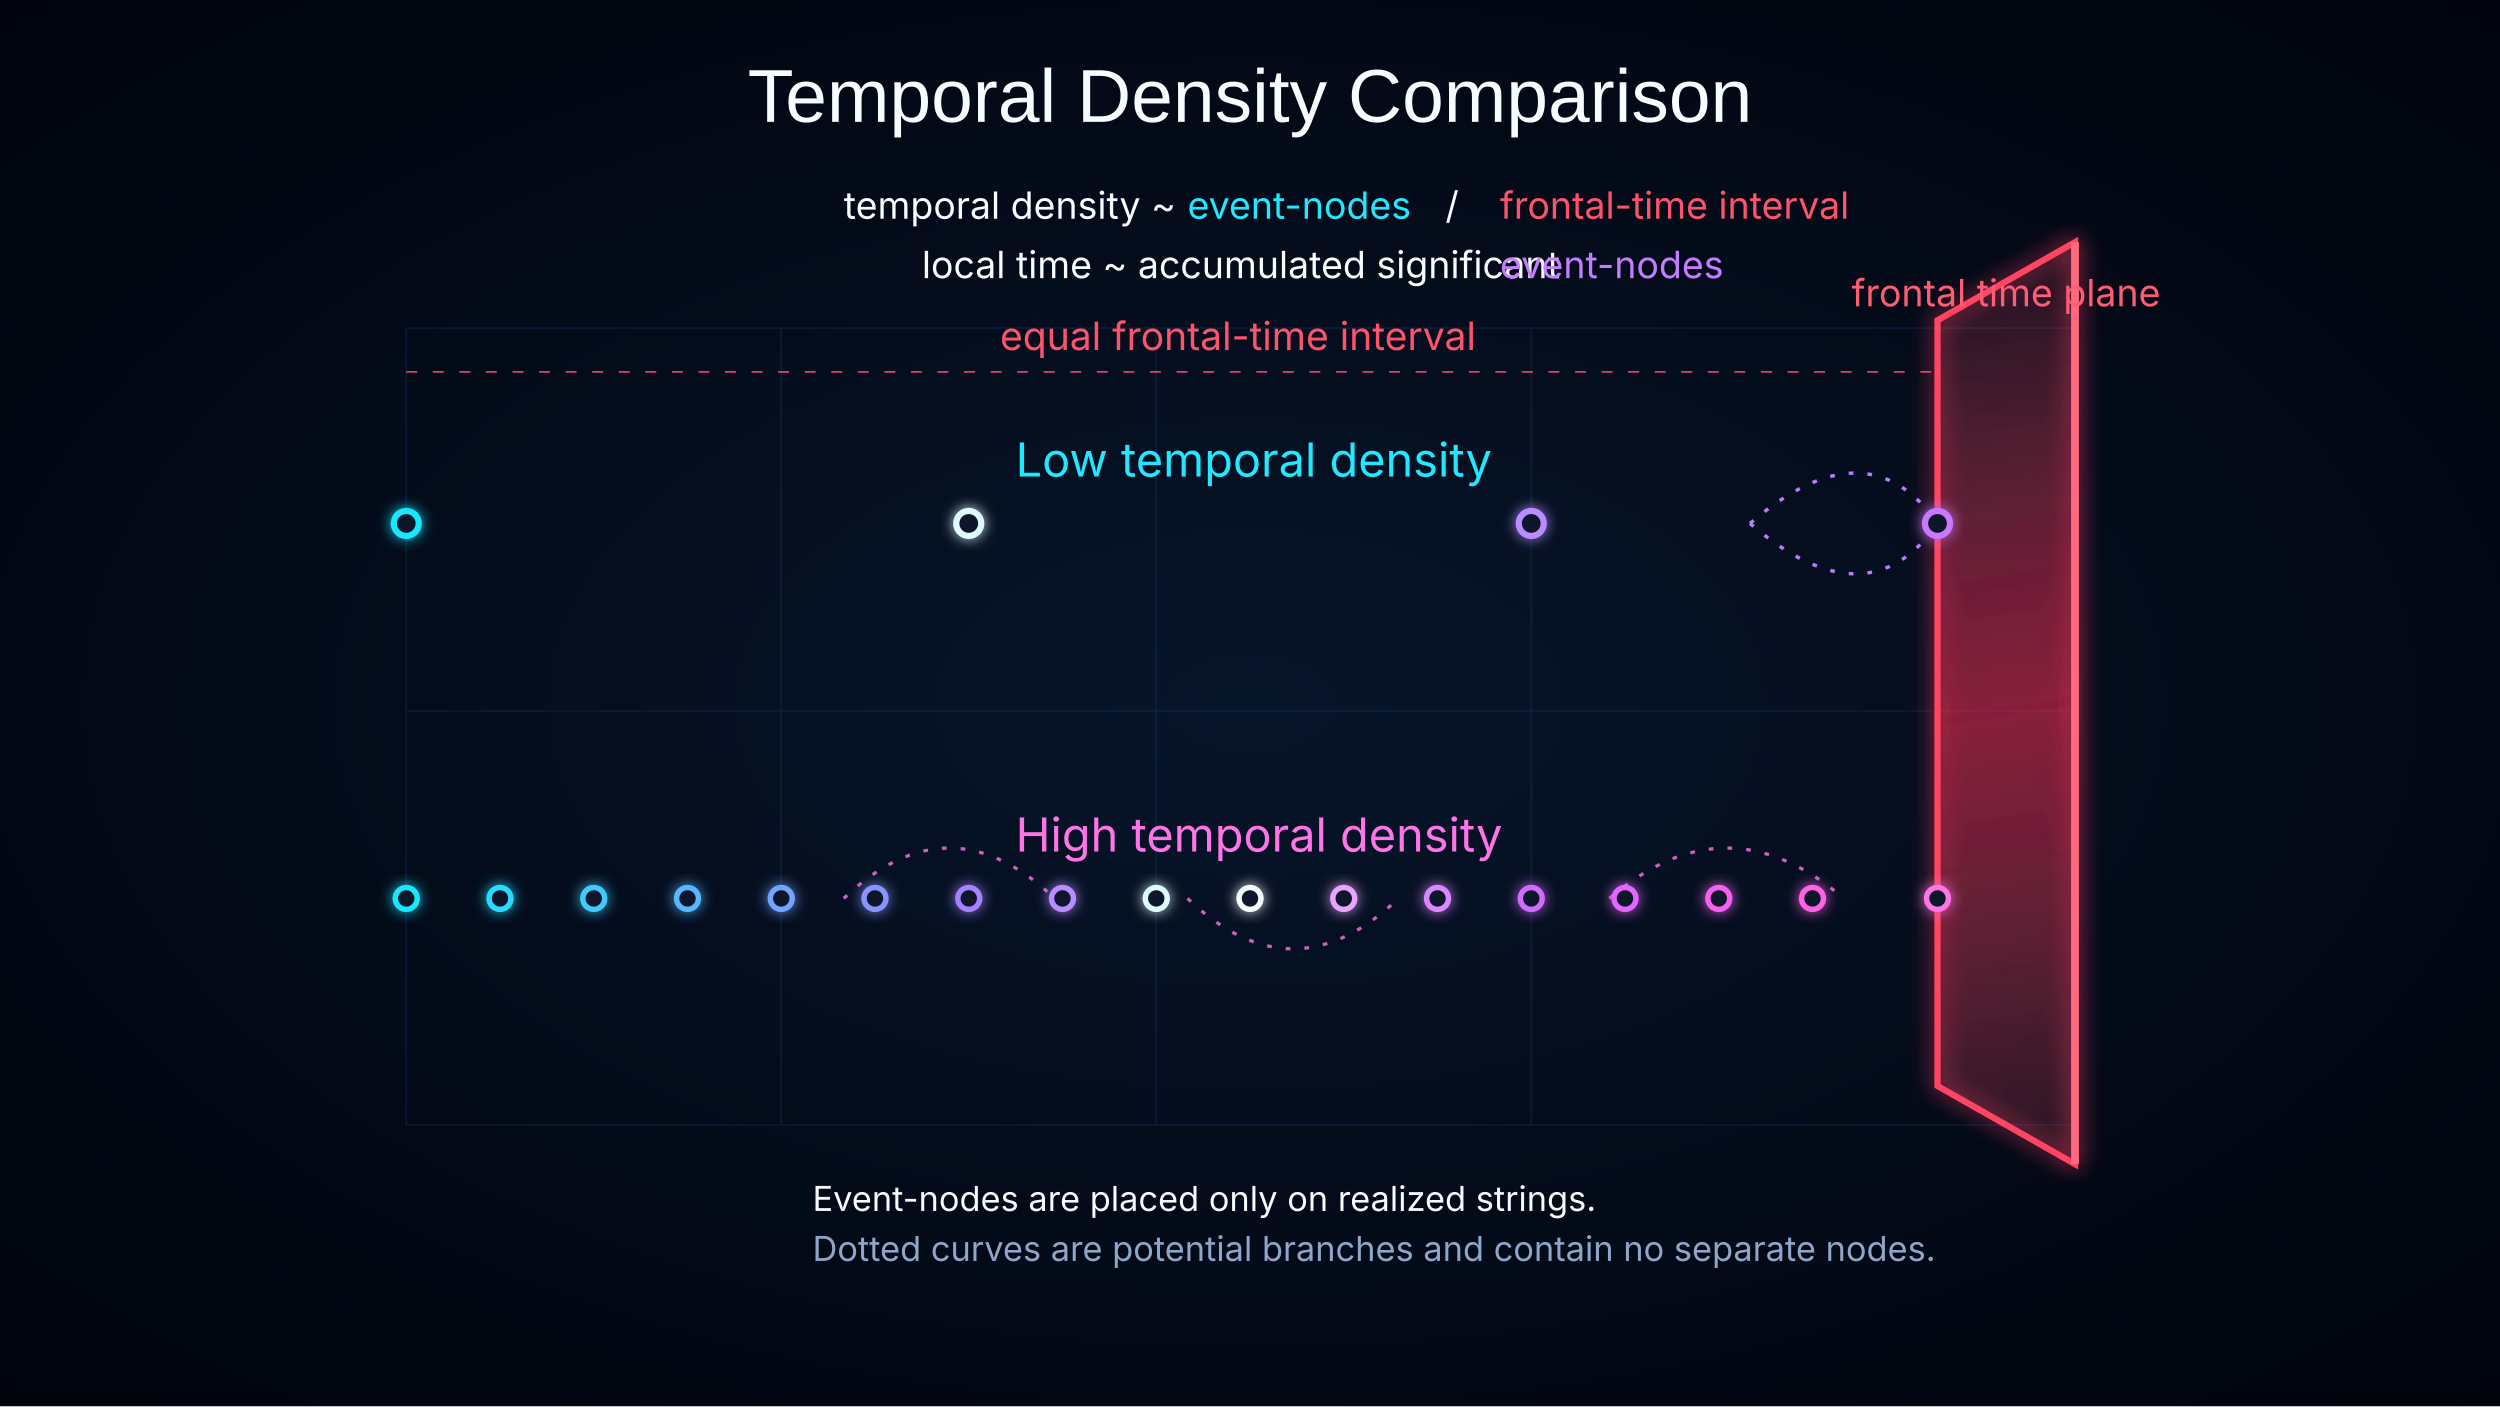
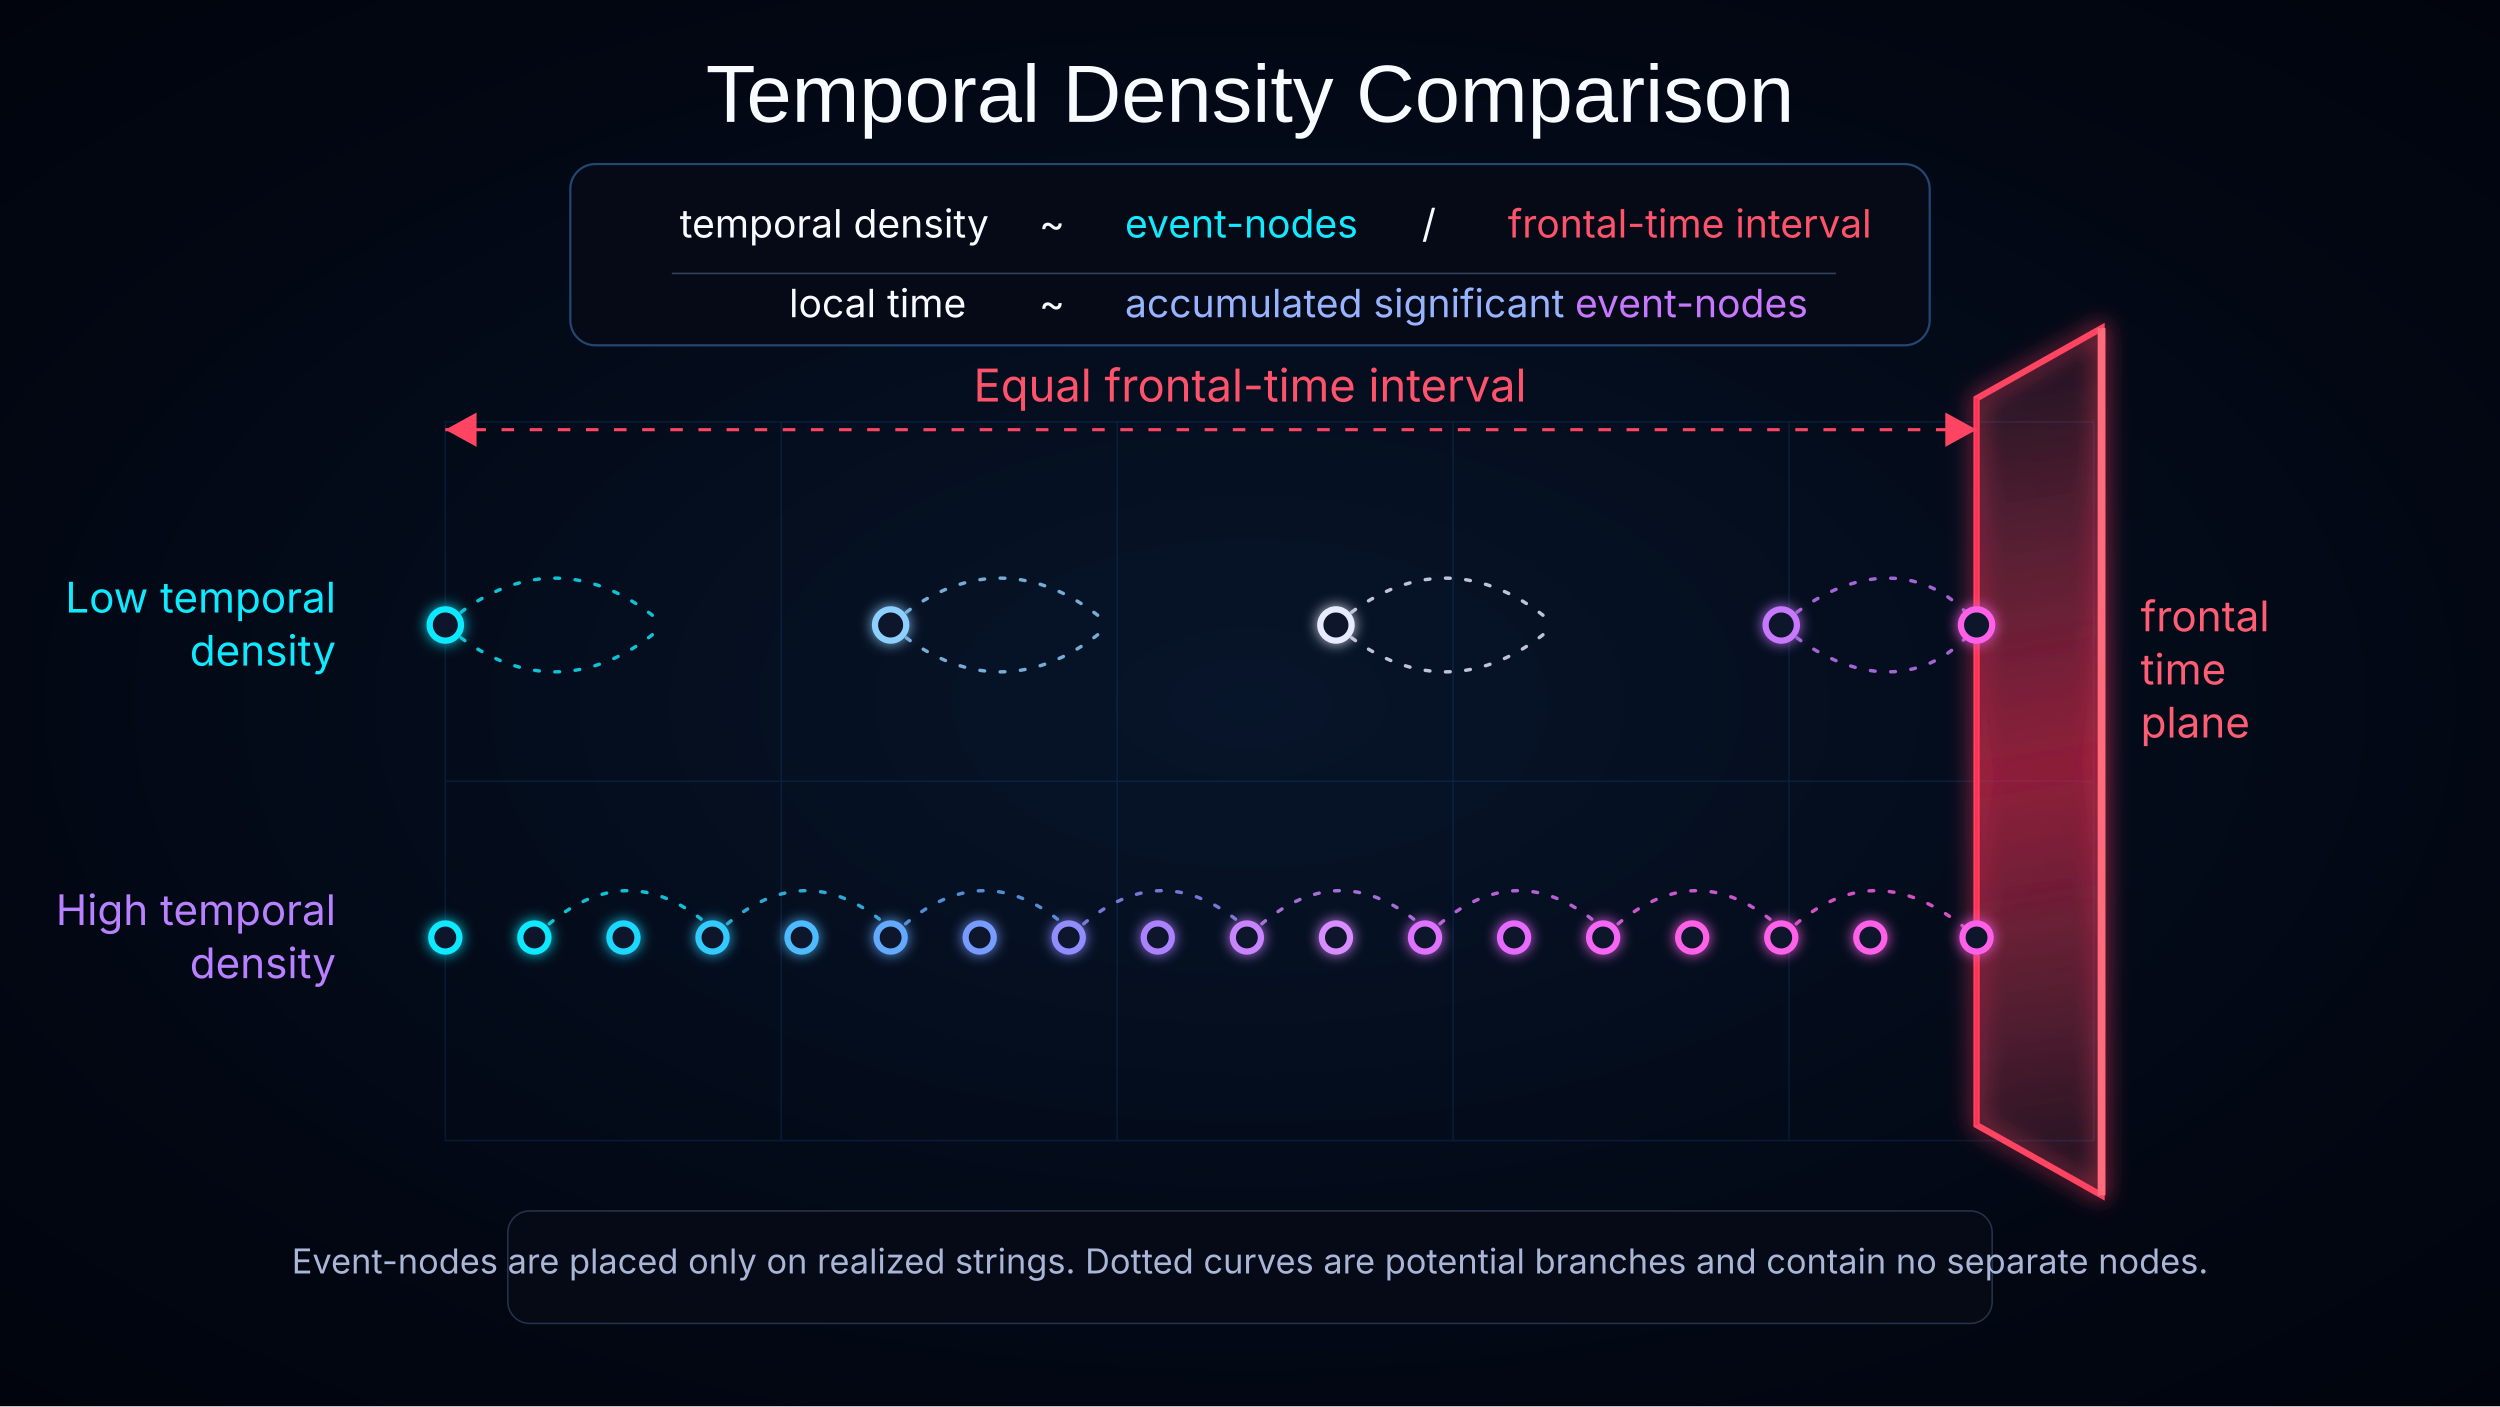
<svg xmlns="http://www.w3.org/2000/svg" viewBox="0 0 1600 900" role="img" aria-labelledby="title desc">
  <defs>
    <radialGradient id="bg" cx="50%" cy="50%" r="80%">
      <stop offset="0" stop-color="#07152a" />
-       <stop offset="0.65" stop-color="#020713" />
+       <stop offset="0.62" stop-color="#020713" />
      <stop offset="1" stop-color="#00030a" />
    </radialGradient>
-     <linearGradient id="low" x1="260" y1="335" x2="1240" y2="335" gradientUnits="userSpaceOnUse">
-       <stop offset="0" stop-color="#16e8ff" />
-       <stop offset="0.55" stop-color="#f8fbff" />
-       <stop offset="1" stop-color="#ba74ff" />
+     <linearGradient id="lowLine" x1="285" y1="400" x2="1230" y2="400" gradientUnits="userSpaceOnUse">
+       <stop offset="0" stop-color="#0eeaff" />
+       <stop offset="0.5" stop-color="#f8fbff" />
+       <stop offset="1" stop-color="#c778ff" />
    </linearGradient>
-     <linearGradient id="high" x1="260" y1="575" x2="1240" y2="575" gradientUnits="userSpaceOnUse">
-       <stop offset="0" stop-color="#16e8ff" />
-       <stop offset="0.5" stop-color="#f8fbff" />
-       <stop offset="1" stop-color="#ff62e6" />
+     <linearGradient id="highLine" x1="285" y1="600" x2="1230" y2="600" gradientUnits="userSpaceOnUse">
+       <stop offset="0" stop-color="#0eeaff" />
+       <stop offset="0.5" stop-color="#b9c9ff" />
+       <stop offset="1" stop-color="#ff60e8" />
    </linearGradient>
-     <linearGradient id="plane" x1="1240" y1="170" x2="1330" y2="740" gradientUnits="userSpaceOnUse">
-       <stop offset="0" stop-color="#ff6076" stop-opacity="0.06" />
-       <stop offset="0.5" stop-color="#ff244b" stop-opacity="0.33" />
-       <stop offset="1" stop-color="#ff6076" stop-opacity="0.08" />
+     <linearGradient id="planeFill" x1="1265" y1="230" x2="1345" y2="735" gradientUnits="userSpaceOnUse">
+       <stop offset="0" stop-color="#ff6578" stop-opacity="0.06" />
+       <stop offset="0.52" stop-color="#ff2149" stop-opacity="0.34" />
+       <stop offset="1" stop-color="#ff6578" stop-opacity="0.08" />
    </linearGradient>
-     <filter id="glow" x="-60%" y="-60%" width="220%" height="220%">
-       <feGaussianBlur stdDeviation="4" result="b" />
+     <filter id="lineGlow" x="-40%" y="-50%" width="180%" height="200%">
+       <feGaussianBlur stdDeviation="3" result="blur" />
      <feMerge>
-         <feMergeNode in="b" />
+         <feMergeNode in="blur" />
        <feMergeNode in="SourceGraphic" />
      </feMerge>
    </filter>
-     <filter id="ruby" x="-80%" y="-80%" width="260%" height="260%">
-       <feGaussianBlur stdDeviation="7" result="b" />
-       <feColorMatrix in="b" type="matrix" values="1 0 0 0 1 0 0 0 0 .04 0 0 0 0 .12 0 0 0 .9 0" result="c" />
+     <filter id="nodeGlow" x="-120%" y="-120%" width="340%" height="340%">
+       <feGaussianBlur stdDeviation="4" result="blur" />
      <feMerge>
-         <feMergeNode in="c" />
+         <feMergeNode in="blur" />
+         <feMergeNode in="SourceGraphic" />
+       </feMerge>
+     </filter>
+     <filter id="rubyGlow" x="-80%" y="-80%" width="260%" height="260%">
+       <feGaussianBlur stdDeviation="7" result="blur" />
+       <feColorMatrix in="blur" type="matrix" values="1 0 0 0 1 0 0 0 0 .04 0 0 0 0 .12 0 0 0 .92 0" result="color" />
+       <feMerge>
+         <feMergeNode in="color" />
        <feMergeNode in="SourceGraphic" />
      </feMerge>
    </filter>
  </defs>
  <rect width="1600" height="900" fill="url(#bg)" />
-   <text x="800" y="78" fill="#f8fbff" font-family="Orbitron, Rajdhani, Segoe UI, Arial, sans-serif" font-size="48" text-anchor="middle">Temporal Density Comparison</text>
-   <g font-family="Inter, Segoe UI, Arial, sans-serif" font-size="24">
-     <text x="540" y="140" fill="#f8fbff">temporal density ~ </text>
-     <text x="760" y="140" fill="#20e8ff">event-nodes</text>
-     <text x="925" y="140" fill="#f8fbff"> / </text>
-     <text x="960" y="140" fill="#ff526b">frontal-time interval</text>
-     <text x="590" y="178" fill="#f8fbff">local time ~ accumulated significant </text>
-     <text x="960" y="178" fill="#c67cff">event-nodes</text>
+   <text x="800" y="78" fill="#f8fbff" font-family="Orbitron, Rajdhani, Segoe UI, Arial, sans-serif" font-size="52" text-anchor="middle">Temporal Density Comparison</text>
+   <rect x="365" y="105" width="870" height="116" rx="16" fill="#050a16" stroke="#264c7a" stroke-width="1.4" opacity="0.92" />
+   <g font-family="Inter, Segoe UI, Arial, sans-serif" font-size="25">
+     <text x="435" y="152" fill="#f8fbff">temporal density</text>
+     <text x="665" y="152" fill="#f8fbff">~</text>
+     <text x="720" y="152" fill="#12eaff">event-nodes</text>
+     <text x="910" y="152" fill="#f8fbff">/</text>
+     <text x="965" y="152" fill="#ff526b">frontal-time interval</text>
+     <line x1="430" y1="175" x2="1175" y2="175" stroke="#34425d" />
+     <text x="505" y="203" fill="#f8fbff">local time</text>
+     <text x="665" y="203" fill="#f8fbff">~</text>
+     <text x="720" y="203" fill="#99b4ff">accumulated significant</text>
+     <text x="1008" y="203" fill="#c778ff">event-nodes</text>
  </g>
-   <g opacity=".18" stroke="#1a63bd" fill="none">
-     <path d="M260 210 H1330 V720 H260 Z" />
-     <path d="M260 455 H1330" />
-     <path d="M500 210 V720" />
-     <path d="M740 210 V720" />
-     <path d="M980 210 V720" />
+   <g opacity="0.18" stroke="#1a63bd" fill="none" stroke-width="1">
+     <path d="M285 270 H1340 V730 H285 Z" />
+     <path d="M285 500 H1340" />
+     <path d="M500 270 V730" />
+     <path d="M715 270 V730" />
+     <path d="M930 270 V730" />
+     <path d="M1145 270 V730" />
  </g>
-   <g filter="url(#ruby)">
-     <polygon points="1240,205 1328,155 1328,745 1240,695" fill="url(#plane)" stroke="#ff4562" stroke-width="4" />
-     <line x1="1328" y1="155" x2="1328" y2="745" stroke="#ff6b7d" stroke-width="5" />
+   <g filter="url(#rubyGlow)">
+     <polygon points="1265,255 1345,210 1345,765 1265,720" fill="url(#planeFill)" stroke="#ff4562" stroke-width="4" />
+     <line x1="1345" y1="210" x2="1345" y2="765" stroke="#ff6b7d" stroke-width="5" />
+     <line x1="1265" y1="255" x2="1265" y2="720" stroke="#ff294f" stroke-width="2" opacity="0.75" />
  </g>
-   <text x="1185" y="196" fill="#ff5d73" font-family="Inter, Segoe UI, Arial, sans-serif" font-size="24">frontal time plane</text>
-   <line x1="260" y1="238" x2="1240" y2="238" stroke="#ff4562" stroke-dasharray="7 10" />
-   <text x="640" y="224" fill="#ff526b" font-family="Inter, Segoe UI, Arial, sans-serif" font-size="25">equal frontal-time interval</text>
-   <text x="650" y="305" fill="#20e8ff" font-family="Inter, Segoe UI, Arial, sans-serif" font-size="30">Low temporal density</text>
-   <path d="M260 335 H1240" stroke="url(#low)" stroke-width="4" filter="url(#glow)" />
-   <g fill="none" stroke="#b97cff" stroke-dasharray="3 9" stroke-width="2.2">
-     <path d="M1120 335 C1170 292 1210 292 1240 335" />
-     <path d="M1120 335 C1170 378 1210 378 1240 335" />
+   <text x="1370" y="404" fill="#ff5d73" font-family="Inter, Segoe UI, Arial, sans-serif" font-size="27">frontal</text>
+   <text x="1370" y="438" fill="#ff5d73" font-family="Inter, Segoe UI, Arial, sans-serif" font-size="27">time</text>
+   <text x="1370" y="472" fill="#ff5d73" font-family="Inter, Segoe UI, Arial, sans-serif" font-size="27">plane</text>
+   <line x1="285" y1="275" x2="1265" y2="275" stroke="#ff4562" stroke-width="2" stroke-dasharray="8 10" />
+   <path d="M285 275 L305 264 L305 286 Z" fill="#ff4562" />
+   <path d="M1265 275 L1245 264 L1245 286 Z" fill="#ff4562" />
+   <text x="800" y="257" fill="#ff526b" font-family="Inter, Segoe UI, Arial, sans-serif" font-size="29" text-anchor="middle">Equal frontal-time interval</text>
+   <g font-family="Inter, Segoe UI, Arial, sans-serif" font-size="27">
+     <text x="215" y="392" fill="#0eeaff" text-anchor="end">Low temporal</text>
+     <text x="215" y="426" fill="#0eeaff" text-anchor="end">density</text>
+     <text x="215" y="592" fill="#b881ff" text-anchor="end">High temporal</text>
+     <text x="215" y="626" fill="#b881ff" text-anchor="end">density</text>
  </g>
-   <g filter="url(#glow)" fill="#07152a" stroke-width="4">
-     <circle cx="260" cy="335" r="8" stroke="#16e8ff" />
-     <circle cx="620" cy="335" r="8" stroke="#dffaff" />
-     <circle cx="980" cy="335" r="8" stroke="#b98cff" />
-     <circle cx="1240" cy="335" r="8" stroke="#c978ff" />
+   <path d="M285 400 H1265" stroke="url(#lowLine)" stroke-width="4" filter="url(#lineGlow)" />
+   <path d="M285 600 H1265" stroke="url(#highLine)" stroke-width="4" filter="url(#lineGlow)" />
+   <g fill="none" stroke-linecap="round" stroke-width="2.2" stroke-dasharray="3 10" opacity="0.82">
+     <path d="M285 400 C330 360 380 360 425 400" stroke="#0eeaff" />
+     <path d="M570 400 C615 360 665 360 710 400" stroke="#8dcfff" />
+     <path d="M855 400 C900 360 950 360 995 400" stroke="#e8eaff" />
+     <path d="M1140 400 C1185 360 1235 360 1265 400" stroke="#c778ff" />
+     <path d="M285 400 C330 440 380 440 425 400" stroke="#0eeaff" />
+     <path d="M570 400 C615 440 665 440 710 400" stroke="#8dcfff" />
+     <path d="M855 400 C900 440 950 440 995 400" stroke="#e8eaff" />
+     <path d="M1140 400 C1185 440 1235 440 1265 400" stroke="#c778ff" />
+     <path d="M342 600 C382 560 422 560 462 600" stroke="#0eeaff" />
+     <path d="M456 600 C496 560 536 560 576 600" stroke="#33caff" />
+     <path d="M570 600 C610 560 650 560 690 600" stroke="#63aaff" />
+     <path d="M684 600 C724 560 764 560 804 600" stroke="#918dff" />
+     <path d="M798 600 C838 560 878 560 918 600" stroke="#c884ff" />
+     <path d="M912 600 C952 560 992 560 1032 600" stroke="#df72ff" />
+     <path d="M1026 600 C1066 560 1106 560 1146 600" stroke="#f466f3" />
+     <path d="M1140 600 C1180 560 1220 560 1265 600" stroke="#ff60e8" />
  </g>
-   <text x="650" y="545" fill="#ff75e6" font-family="Inter, Segoe UI, Arial, sans-serif" font-size="30">High temporal density</text>
-   <path d="M260 575 H1240" stroke="url(#high)" stroke-width="4" filter="url(#glow)" />
-   <g fill="none" stroke="#ff75e6" stroke-dasharray="3 9" stroke-width="2.1" opacity=".8">
-     <path d="M540 575 C585 532 630 532 675 575" />
-     <path d="M760 575 C805 618 850 618 895 575" />
-     <path d="M1030 575 C1080 532 1130 532 1180 575" />
+   <g filter="url(#nodeGlow)" fill="#07152a" stroke-width="4">
+     <circle cx="285" cy="400" r="10" stroke="#0eeaff" />
+     <circle cx="570" cy="400" r="10" stroke="#8dcfff" />
+     <circle cx="855" cy="400" r="10" stroke="#e8eaff" />
+     <circle cx="1140" cy="400" r="10" stroke="#c778ff" />
+     <circle cx="1265" cy="400" r="10" stroke="#ff60e8" />
+     <circle cx="285" cy="600" r="9" stroke="#0eeaff" />
+     <circle cx="342" cy="600" r="9" stroke="#0eeaff" />
+     <circle cx="399" cy="600" r="9" stroke="#1bd8ff" />
+     <circle cx="456" cy="600" r="9" stroke="#33caff" />
+     <circle cx="513" cy="600" r="9" stroke="#4fbbff" />
+     <circle cx="570" cy="600" r="9" stroke="#63aaff" />
+     <circle cx="627" cy="600" r="9" stroke="#779bff" />
+     <circle cx="684" cy="600" r="9" stroke="#918dff" />
+     <circle cx="741" cy="600" r="9" stroke="#aa82ff" />
+     <circle cx="798" cy="600" r="9" stroke="#c884ff" />
+     <circle cx="855" cy="600" r="9" stroke="#d98cff" />
+     <circle cx="912" cy="600" r="9" stroke="#df72ff" />
+     <circle cx="969" cy="600" r="9" stroke="#e76afe" />
+     <circle cx="1026" cy="600" r="9" stroke="#f466f3" />
+     <circle cx="1083" cy="600" r="9" stroke="#ff60e8" />
+     <circle cx="1140" cy="600" r="9" stroke="#ff60e8" />
+     <circle cx="1197" cy="600" r="9" stroke="#ff60e8" />
+     <circle cx="1265" cy="600" r="9" stroke="#ff60e8" />
  </g>
-   <g filter="url(#glow)" fill="#07152a" stroke-width="3.5">
-     <circle cx="260" cy="575" r="7" stroke="#16e8ff" />
-     <circle cx="320" cy="575" r="7" stroke="#28dcff" />
-     <circle cx="380" cy="575" r="7" stroke="#43caff" />
-     <circle cx="440" cy="575" r="7" stroke="#5ab7ff" />
-     <circle cx="500" cy="575" r="7" stroke="#72a5ff" />
-     <circle cx="560" cy="575" r="7" stroke="#8a94ff" />
-     <circle cx="620" cy="575" r="7" stroke="#a482ff" />
-     <circle cx="680" cy="575" r="7" stroke="#b98cff" />
-     <circle cx="740" cy="575" r="7" stroke="#dffaff" />
-     <circle cx="800" cy="575" r="7" stroke="#f8fbff" />
-     <circle cx="860" cy="575" r="7" stroke="#e9a4ff" />
-     <circle cx="920" cy="575" r="7" stroke="#dc87ff" />
-     <circle cx="980" cy="575" r="7" stroke="#d16cff" />
-     <circle cx="1040" cy="575" r="7" stroke="#e466ff" />
-     <circle cx="1100" cy="575" r="7" stroke="#f560f0" />
-     <circle cx="1160" cy="575" r="7" stroke="#ff62e6" />
-     <circle cx="1240" cy="575" r="7" stroke="#ff75e6" />
-   </g>
-   <g font-family="Inter, Segoe UI, Arial, sans-serif" font-size="22">
-     <text x="520" y="775" fill="#f8fbff">Event-nodes are placed only on realized strings.</text>
-     <text x="520" y="807" fill="#8ea6c8">Dotted curves are potential branches and contain no separate nodes.</text>
-   </g>
+   <rect x="325" y="775" width="950" height="72" rx="14" fill="#050a16" stroke="#29354f" opacity="0.92" />
+   <text x="800" y="815" fill="#aab6d8" font-family="Inter, Segoe UI, Arial, sans-serif" font-size="22" text-anchor="middle">Event-nodes are placed only on realized strings. Dotted curves are potential branches and contain no separate nodes.</text>
</svg>
